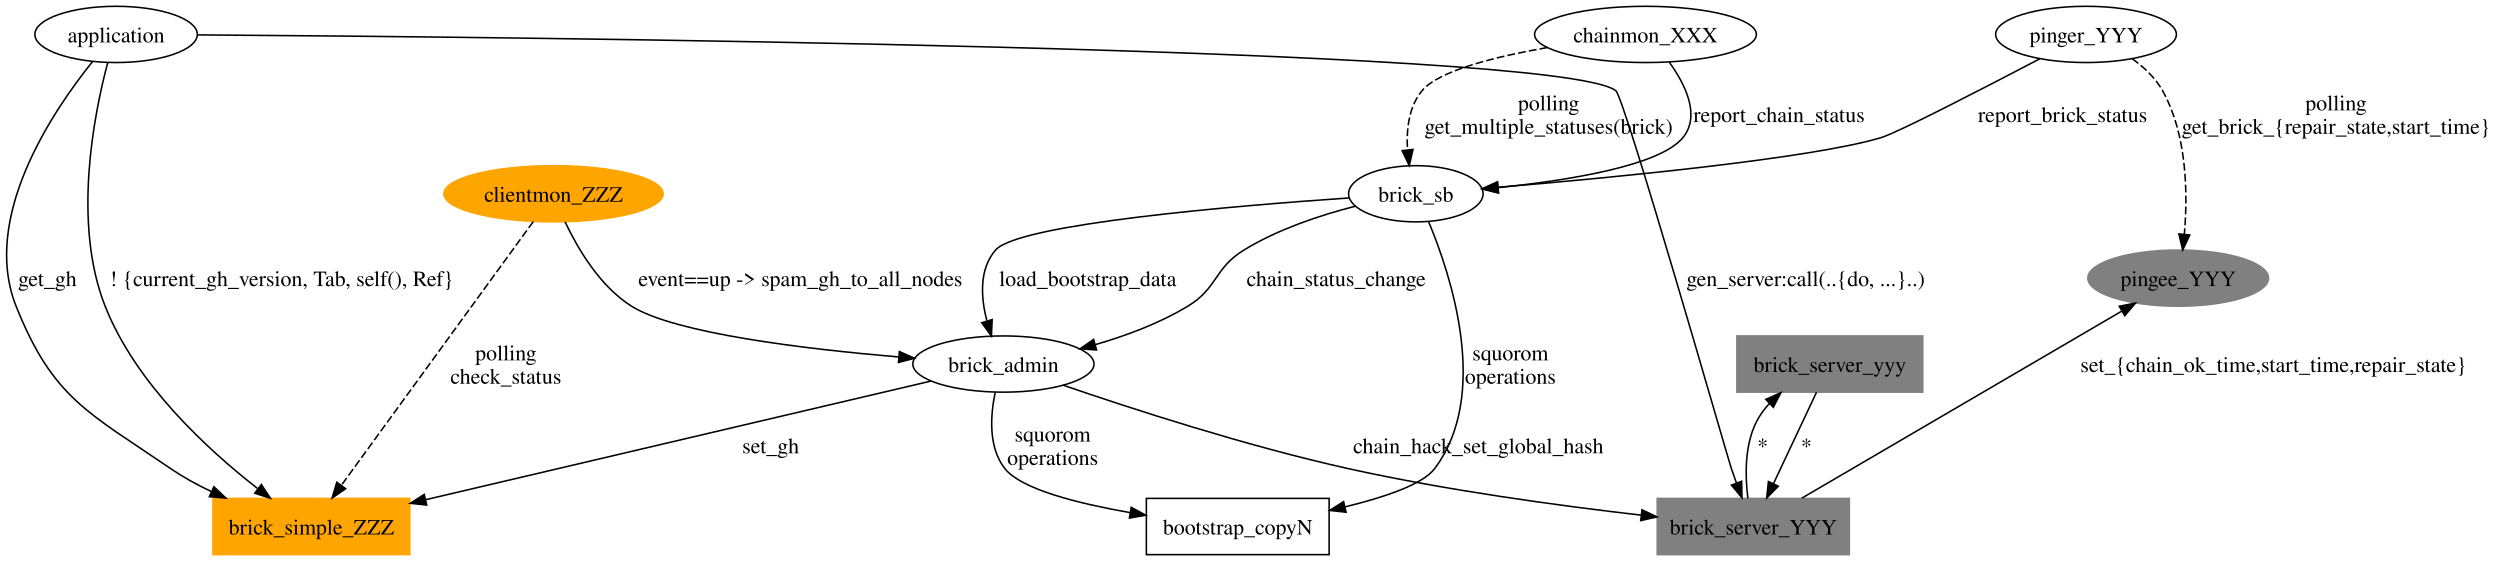
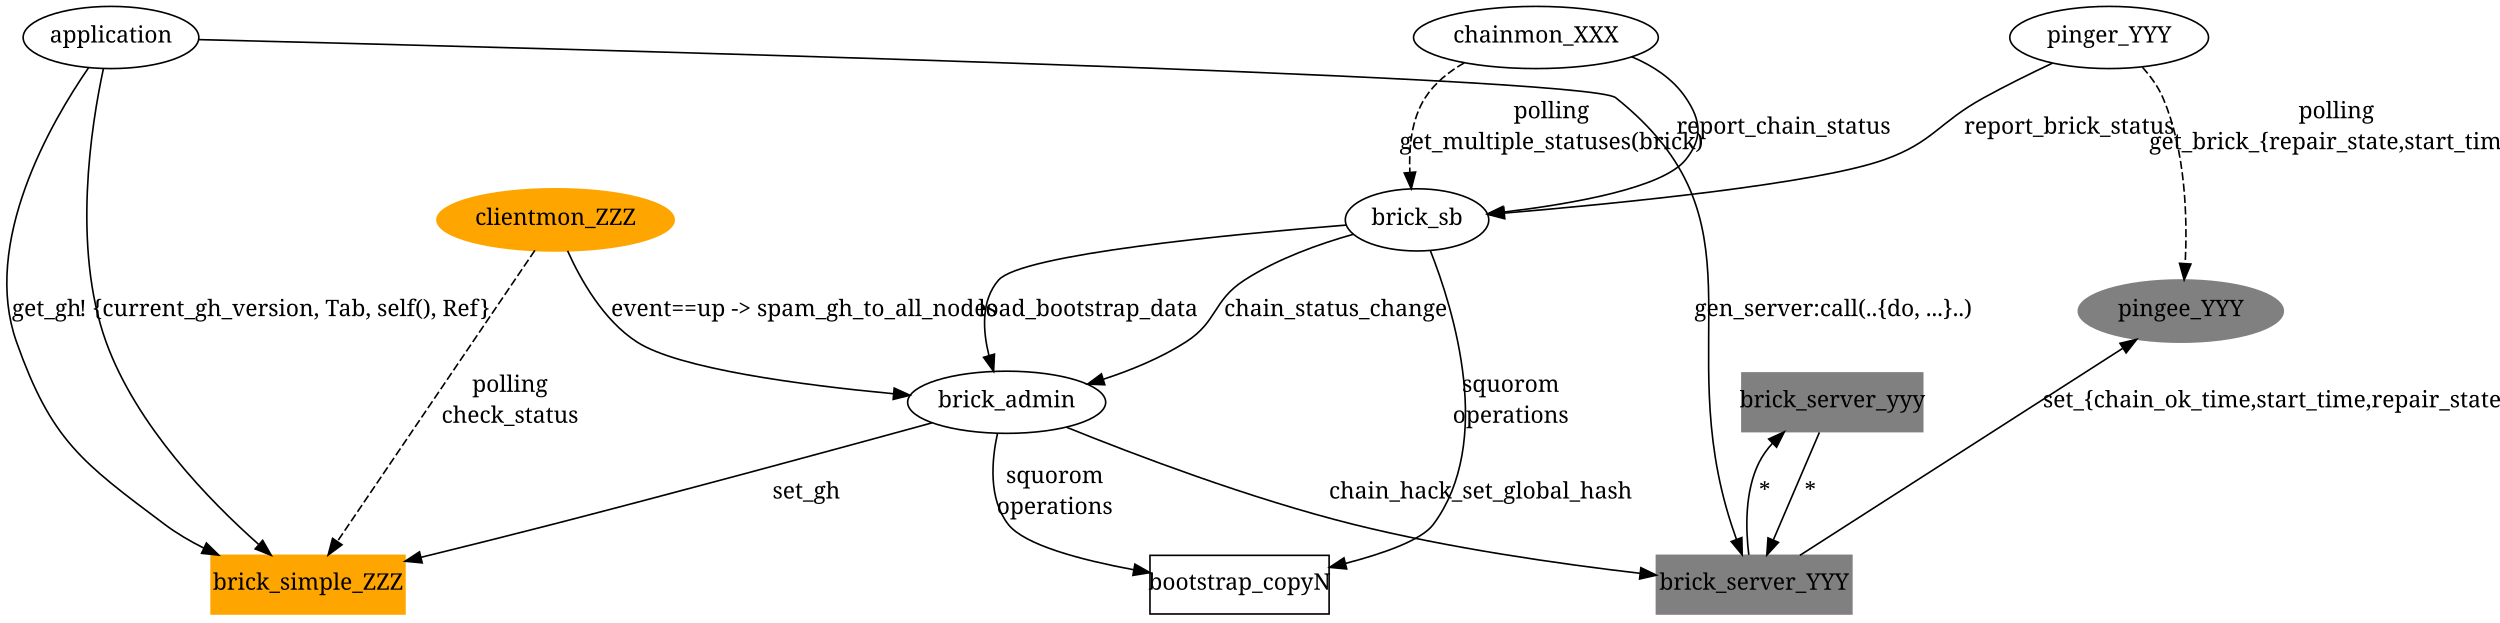
- <svg xmlns="http://www.w3.org/2000/svg" width="1600pt" height="360pt" viewBox="0.00 0.00 1600.32 360.00">
-   <g id="graph1" class="graph" transform="scale(1 1) rotate(0) translate(4 356)">
-     <polygon fill="white" stroke="white" points="-4,5 -4,-356 1597.32,-356 1597.32,5 -4,5" />
+ <svg xmlns="http://www.w3.org/2000/svg" width="1535pt" height="382pt" viewBox="0.00 0.00 1535.15 382.00">
+   <g id="graph1" class="graph" transform="scale(1 1) rotate(0) translate(4 378)">
+     <polygon fill="white" stroke="white" points="-4,5 -4,-378 1532.15,-378 1532.15,5 -4,5" />
    <g id="node2" class="node">
-       <ellipse fill="none" stroke="black" cx="1331.32" cy="-334" rx="57.845" ry="18" />
-       <text text-anchor="middle" x="1331.32" y="-328.9" font-family="Times,serif" font-size="14.00">pinger_YYY</text>
+       <ellipse fill="none" stroke="black" cx="1291.15" cy="-355" rx="61.018" ry="19.092" />
+       <text text-anchor="middle" x="1291.15" y="-351.9" font-family="Times Roman,serif" font-size="14.00">pinger_YYY</text>
    </g>
    <g id="node10" class="node">
-       <ellipse fill="grey" stroke="grey" cx="1390.32" cy="-178" rx="57.845" ry="18" />
-       <text text-anchor="middle" x="1390.32" y="-172.9" font-family="Times,serif" font-size="14.00">pingee_YYY</text>
+       <ellipse fill="grey" stroke="grey" cx="1335.15" cy="-187" rx="62.932" ry="19.092" />
+       <text text-anchor="middle" x="1335.15" y="-183.9" font-family="Times Roman,serif" font-size="14.00">pingee_YYY</text>
    </g>
    <g id="edge24" class="edge">
-       <path fill="none" stroke="black" stroke-dasharray="5,2" d="M1360.81,-318.495C1368.41,-313.048 1375.73,-306.199 1380.32,-298 1396.13,-269.745 1396.47,-231.757 1394.27,-206.154" />
-       <polygon fill="black" stroke="black" points="1397.73,-205.587 1393.21,-196.005 1390.77,-206.314 1397.73,-205.587" />
-       <text text-anchor="middle" x="1491.32" y="-285.4" font-family="Times,serif" font-size="14.00">polling</text>
-       <text text-anchor="middle" x="1491.32" y="-270.4" font-family="Times,serif" font-size="14.00">get_brick_{repair_state,start_time}</text>
+       <path fill="none" stroke="black" stroke-dasharray="5,2" d="M1311.61,-336.718C1316.54,-331.207 1321.23,-324.8 1324.15,-318 1338.24,-285.237 1339.22,-243.664 1337.86,-216.242" />
+       <polygon fill="black" stroke="black" points="1341.34,-215.881 1337.21,-206.123 1334.36,-216.326 1341.34,-215.881" />
+       <text text-anchor="middle" x="1430.65" y="-305.4" font-family="Times Roman,serif" font-size="14.00">polling</text>
+       <text text-anchor="middle" x="1430.65" y="-286.4" font-family="Times Roman,serif" font-size="14.00">get_brick_{repair_state,start_time}</text>
    </g>
    <g id="node21" class="node">
-       <ellipse fill="none" stroke="black" cx="902.316" cy="-232" rx="43.046" ry="18" />
-       <text text-anchor="middle" x="902.316" y="-226.9" font-family="Times,serif" font-size="14.00">brick_sb</text>
+       <ellipse fill="none" stroke="black" cx="866.15" cy="-243" rx="44.047" ry="19.092" />
+       <text text-anchor="middle" x="866.15" y="-239.9" font-family="Times Roman,serif" font-size="14.00">brick_sb</text>
    </g>
    <g id="edge22" class="edge">
-       <path fill="none" stroke="black" d="M1301.65,-318.369C1266.33,-299.872 1210.8,-271.168 1200.32,-268 1155.74,-254.53 1028.18,-242.323 955.214,-236.18" />
-       <polygon fill="black" stroke="black" points="955.118,-232.659 944.862,-235.318 954.537,-239.635 955.118,-232.659" />
-       <text text-anchor="middle" x="1316.32" y="-277.9" font-family="Times,serif" font-size="14.00">report_brick_status</text>
+       <path fill="none" stroke="black" d="M1256.25,-339.215C1242.91,-332.929 1227.67,-325.429 1214.15,-318 1186.16,-302.616 1183.23,-290.732 1153.15,-280 1111.38,-265.098 990.699,-253.151 919.832,-247.172" />
+       <polygon fill="black" stroke="black" points="920.009,-243.675 909.753,-246.333 919.429,-250.65 920.009,-243.675" />
+       <text text-anchor="middle" x="1266.65" y="-295.9" font-family="Times Roman,serif" font-size="14.00">report_brick_status</text>
    </g>
    <g id="node3" class="node">
-       <ellipse fill="none" stroke="black" cx="1049.32" cy="-334" rx="70.994" ry="18" />
-       <text text-anchor="middle" x="1049.32" y="-328.9" font-family="Times,serif" font-size="14.00">chainmon_XXX</text>
+       <ellipse fill="none" stroke="black" cx="939.15" cy="-355" rx="75.159" ry="19.092" />
+       <text text-anchor="middle" x="939.15" y="-351.9" font-family="Times Roman,serif" font-size="14.00">chainmon_XXX</text>
    </g>
    <g id="edge16" class="edge">
-       <path fill="none" stroke="black" stroke-dasharray="5,2" d="M986.437,-325.595C953.086,-319.752 916.857,-310.711 906.316,-298 897.786,-287.714 896.187,-273.136 896.979,-260.296" />
-       <polygon fill="black" stroke="black" points="900.491,-260.375 898.106,-250.052 893.533,-259.608 900.491,-260.375" />
-       <text text-anchor="middle" x="987.316" y="-285.4" font-family="Times,serif" font-size="14.00">polling</text>
-       <text text-anchor="middle" x="987.316" y="-270.4" font-family="Times,serif" font-size="14.00">get_multiple_statuses(brick)</text>
+       <path fill="none" stroke="black" stroke-dasharray="5,2" d="M895.143,-339.421C885.763,-334.064 876.948,-327.055 871.15,-318 862.6,-304.646 861.04,-287.073 861.76,-272.294" />
+       <polygon fill="black" stroke="black" points="865.265,-272.386 862.621,-262.126 858.29,-271.795 865.265,-272.386" />
+       <text text-anchor="middle" x="948.65" y="-305.4" font-family="Times Roman,serif" font-size="14.00">polling</text>
+       <text text-anchor="middle" x="948.65" y="-286.4" font-family="Times Roman,serif" font-size="14.00">get_multiple_statuses(brick)</text>
    </g>
    <g id="edge18" class="edge">
-       <path fill="none" stroke="black" d="M1064.6,-316.153C1074.89,-301.882 1084.69,-282.012 1073.32,-268 1058.6,-249.859 999.703,-240.516 955.111,-235.951" />
-       <polygon fill="black" stroke="black" points="955.269,-232.45 944.978,-234.97 954.594,-239.418 955.269,-232.45" />
-       <text text-anchor="middle" x="1134.82" y="-277.9" font-family="Times,serif" font-size="14.00">report_chain_status</text>
+       <path fill="none" stroke="black" d="M997.926,-343.168C1010.97,-337.697 1023.25,-329.697 1031.15,-318 1040.61,-304.006 1041.71,-293.184 1031.15,-280 1017.26,-262.655 962.115,-252.886 919.352,-247.798" />
+       <polygon fill="black" stroke="black" points="919.665,-244.311 909.334,-246.663 918.876,-251.267 919.665,-244.311" />
+       <text text-anchor="middle" x="1091.15" y="-295.9" font-family="Times Roman,serif" font-size="14.00">report_chain_status</text>
    </g>
    <g id="node4" class="node">
-       <ellipse fill="none" stroke="black" cx="70.317" cy="-334" rx="51.995" ry="18" />
-       <text text-anchor="middle" x="70.317" y="-328.9" font-family="Times,serif" font-size="14.00">application</text>
+       <ellipse fill="none" stroke="black" cx="64.15" cy="-355" rx="53.948" ry="19.092" />
+       <text text-anchor="middle" x="64.15" y="-351.9" font-family="Times Roman,serif" font-size="14.00">application</text>
    </g>
    <g id="node9" class="node">
-       <polygon fill="grey" stroke="grey" points="1056.82,-1 1056.82,-37 1179.82,-37 1179.82,-1 1056.82,-1" />
-       <text text-anchor="middle" x="1118.32" y="-13.9" font-family="Times,serif" font-size="14.00">brick_server_YYY</text>
+       <polygon fill="grey" stroke="grey" points="1013.15,-1 1013.15,-37 1133.15,-37 1133.15,-1 1013.15,-1" />
+       <text text-anchor="middle" x="1073.15" y="-15.9" font-family="Times Roman,serif" font-size="14.00">brick_server_YYY</text>
    </g>
    <g id="edge42" class="edge">
-       <path fill="none" stroke="black" d="M122.413,-333.706C317.302,-332.393 994.129,-325.84 1030.32,-298 1035.89,-293.714 1102.04,-62.652 1104.32,-56 1105.33,-53.041 1106.42,-49.964 1107.54,-46.905" />
-       <polygon fill="black" stroke="black" points="1110.88,-47.951 1111.1,-37.358 1104.32,-45.503 1110.88,-47.951" />
-       <text text-anchor="middle" x="1151.82" y="-172.9" font-family="Times,serif" font-size="14.00">gen_server:call(..{do, ...}..)</text>
+       <path fill="none" stroke="black" d="M118.053,-353.698C313.026,-348.879 971.047,-331.637 988.15,-318 1082.48,-242.79 1021.98,-170.776 1059.15,-56 1060.11,-53.025 1061.18,-49.938 1062.27,-46.873" />
+       <polygon fill="black" stroke="black" points="1065.62,-47.912 1065.82,-37.319 1059.06,-45.479 1065.62,-47.912" />
+       <text text-anchor="middle" x="1121.65" y="-183.9" font-family="Times Roman,serif" font-size="14.00">gen_server:call(..{do, ...}..)</text>
    </g>
    <g id="node17" class="node">
-       <polygon fill="orange" stroke="orange" points="132.316,-1 132.316,-37 258.316,-37 258.316,-1 132.316,-1" />
-       <text text-anchor="middle" x="195.316" y="-13.9" font-family="Times,serif" font-size="14.00">brick_simple_ZZZ</text>
+       <polygon fill="orange" stroke="orange" points="125.65,-1 125.65,-37 244.65,-37 244.65,-1 125.65,-1" />
+       <text text-anchor="middle" x="185.15" y="-15.9" font-family="Times Roman,serif" font-size="14.00">brick_simple_ZZZ</text>
    </g>
    <g id="edge38" class="edge">
-       <path fill="none" stroke="black" d="M64.952,-315.92C56.29,-283.394 42.212,-213.425 63.316,-160 82.825,-110.616 128.704,-68.377 160.866,-43.339" />
-       <polygon fill="black" stroke="black" points="163.295,-45.889 169.131,-37.046 159.054,-40.32 163.295,-45.889" />
-       <text text-anchor="middle" x="176.316" y="-172.9" font-family="Times,serif" font-size="14.00">! {current_gh_version, Tab, self(), Ref}</text>
+       <path fill="none" stroke="black" d="M59.53,-335.963C52.046,-301.315 40.112,-226.167 61.15,-168 79.695,-116.724 124.435,-70.669 154.785,-43.766" />
+       <polygon fill="black" stroke="black" points="157.293,-46.223 162.547,-37.023 152.702,-40.939 157.293,-46.223" />
+       <text text-anchor="middle" x="170.65" y="-183.9" font-family="Times Roman,serif" font-size="14.00">! {current_gh_version, Tab, self(), Ref}</text>
    </g>
    <g id="edge40" class="edge">
-       <path fill="none" stroke="black" d="M55.221,-316.59C29.863,-285.126 -16.389,-216.784 6.316,-160 30.01,-100.745 52.648,-92.035 105.316,-56 113.285,-50.548 122.18,-45.687 131.192,-41.424" />
-       <polygon fill="black" stroke="black" points="132.906,-44.49 140.592,-37.198 130.036,-38.106 132.906,-44.49" />
-       <text text-anchor="middle" x="26.317" y="-172.9" font-family="Times,serif" font-size="14.00">get_gh</text>
+       <path fill="none" stroke="black" d="M50.447,-336.523C27.181,-302.776 -15.515,-229.021 6.15,-168 27.609,-107.559 45.831,-94.469 97.15,-56 104.454,-50.525 112.689,-45.693 121.115,-41.481" />
+       <polygon fill="black" stroke="black" points="122.746,-44.582 130.299,-37.153 119.761,-38.25 122.746,-44.582" />
+       <text text-anchor="middle" x="24.65" y="-183.9" font-family="Times Roman,serif" font-size="14.00">get_gh</text>
    </g>
    <g id="node6" class="node">
-       <polygon fill="none" stroke="black" points="729.816,-1 729.816,-37 846.816,-37 846.816,-1 729.816,-1" />
-       <text text-anchor="middle" x="788.316" y="-13.9" font-family="Times,serif" font-size="14.00">bootstrap_copyN</text>
+       <polygon fill="none" stroke="black" points="702.15,-1 702.15,-37 812.15,-37 812.15,-1 702.15,-1" />
+       <text text-anchor="middle" x="757.15" y="-15.9" font-family="Times Roman,serif" font-size="14.00">bootstrap_copyN</text>
    </g>
    <g id="edge6" class="edge">
-       <path fill="none" stroke="black" d="M1149.36,-37.145C1200.04,-66.773 1300.3,-125.381 1354.13,-156.848" />
-       <polygon fill="black" stroke="black" points="1352.59,-160.001 1362.99,-162.026 1356.12,-153.958 1352.59,-160.001" />
-       <text text-anchor="middle" x="1451.32" y="-117.9" font-family="Times,serif" font-size="14.00">set_{chain_ok_time,start_time,repair_state}</text>
+       <path fill="none" stroke="black" d="M1101.24,-37.011C1149.18,-67.75 1246.7,-130.287 1299.42,-164.088" />
+       <polygon fill="black" stroke="black" points="1297.79,-167.202 1308.1,-169.654 1301.57,-161.31 1297.79,-167.202" />
+       <text text-anchor="middle" x="1394.15" y="-127.9" font-family="Times Roman,serif" font-size="14.00">set_{chain_ok_time,start_time,repair_state}</text>
    </g>
    <g id="node11" class="node">
-       <polygon fill="grey" stroke="grey" points="1107.82,-105 1107.82,-141 1226.82,-141 1226.82,-105 1107.82,-105" />
-       <text text-anchor="middle" x="1167.32" y="-117.9" font-family="Times,serif" font-size="14.00">brick_server_yyy</text>
+       <polygon fill="grey" stroke="grey" points="1065.65,-113 1065.65,-149 1176.65,-149 1176.65,-113 1065.65,-113" />
+       <text text-anchor="middle" x="1121.15" y="-127.9" font-family="Times Roman,serif" font-size="14.00">brick_server_yyy</text>
    </g>
    <g id="edge8" class="edge">
-       <path fill="none" stroke="black" d="M1114.87,-37.077C1113.09,-51.169 1112.67,-70.828 1120.32,-86 1122.48,-90.295 1125.4,-94.246 1128.73,-97.839" />
-       <polygon fill="black" stroke="black" points="1126.35,-100.405 1136.04,-104.703 1131.14,-95.304 1126.35,-100.405" />
-       <text text-anchor="middle" x="1124.32" y="-65.9" font-family="Times,serif" font-size="14.00">*</text>
+       <path fill="none" stroke="black" d="M1069.87,-37.295C1067.93,-53.148 1067.33,-76.263 1076.15,-94 1078.29,-98.302 1081.18,-102.281 1084.48,-105.91" />
+       <polygon fill="black" stroke="black" points="1082.06,-108.442 1091.69,-112.856 1086.92,-103.399 1082.06,-108.442" />
+       <text text-anchor="middle" x="1079.65" y="-71.9" font-family="Times Roman,serif" font-size="14.00">*</text>
    </g>
    <g id="edge10" class="edge">
-       <path fill="none" stroke="black" d="M1158.78,-104.885C1151.17,-88.729 1139.92,-64.843 1131.21,-46.36" />
-       <polygon fill="black" stroke="black" points="1134.35,-44.811 1126.92,-37.257 1128.01,-47.795 1134.35,-44.811" />
-       <text text-anchor="middle" x="1152.32" y="-65.9" font-family="Times,serif" font-size="14.00">*</text>
+       <path fill="none" stroke="black" d="M1113.22,-112.505C1105.54,-94.565 1093.77,-67.12 1084.98,-46.597" />
+       <polygon fill="black" stroke="black" points="1088.09,-44.963 1080.93,-37.15 1081.65,-47.721 1088.09,-44.963" />
+       <text text-anchor="middle" x="1107.65" y="-71.9" font-family="Times Roman,serif" font-size="14.00">*</text>
    </g>
    <g id="node18" class="node">
-       <ellipse fill="orange" stroke="orange" cx="350.316" cy="-232" rx="70.194" ry="18" />
-       <text text-anchor="middle" x="350.316" y="-226.9" font-family="Times,serif" font-size="14.00">clientmon_ZZZ</text>
+       <ellipse fill="orange" stroke="orange" cx="337.15" cy="-243" rx="72.832" ry="19.092" />
+       <text text-anchor="middle" x="337.15" y="-239.9" font-family="Times Roman,serif" font-size="14.00">clientmon_ZZZ</text>
    </g>
    <g id="edge14" class="edge">
-       <path fill="none" stroke="black" stroke-dasharray="5,2" d="M337.368,-214.206C310.083,-176.712 246.564,-89.424 214.525,-45.396" />
-       <polygon fill="black" stroke="black" points="217.271,-43.221 208.557,-37.195 211.611,-47.34 217.271,-43.221" />
-       <text text-anchor="middle" x="319.816" y="-125.4" font-family="Times,serif" font-size="14.00">polling</text>
-       <text text-anchor="middle" x="319.816" y="-110.4" font-family="Times,serif" font-size="14.00">check_status</text>
+       <path fill="none" stroke="black" stroke-dasharray="5,2" d="M324.452,-224.287C297.495,-184.561 234.469,-91.681 203.285,-45.725" />
+       <polygon fill="black" stroke="black" points="206.004,-43.499 197.493,-37.189 200.212,-47.429 206.004,-43.499" />
+       <text text-anchor="middle" x="309.15" y="-137.4" font-family="Times Roman,serif" font-size="14.00">polling</text>
+       <text text-anchor="middle" x="309.15" y="-118.4" font-family="Times Roman,serif" font-size="14.00">check_status</text>
    </g>
    <g id="node24" class="node">
-       <ellipse fill="none" stroke="black" cx="638.316" cy="-123" rx="57.995" ry="18" />
-       <text text-anchor="middle" x="638.316" y="-117.9" font-family="Times,serif" font-size="14.00">brick_admin</text>
+       <ellipse fill="none" stroke="black" cx="614.15" cy="-131" rx="60.811" ry="19.092" />
+       <text text-anchor="middle" x="614.15" y="-127.9" font-family="Times Roman,serif" font-size="14.00">brick_admin</text>
    </g>
    <g id="edge20" class="edge">
-       <path fill="none" stroke="black" d="M357.726,-214.031C365.663,-197.19 379.932,-172.752 400.316,-160 428.089,-142.626 511.022,-132.659 571.189,-127.541" />
-       <polygon fill="black" stroke="black" points="571.709,-131.01 581.388,-126.7 571.134,-124.033 571.709,-131.01" />
-       <text text-anchor="middle" x="508.316" y="-172.9" font-family="Times,serif" font-size="14.00">event==up -&gt; spam_gh_to_all_nodes</text>
+       <path fill="none" stroke="black" d="M344.532,-223.995C352.368,-206.498 366.494,-181.303 387.15,-168 412.643,-151.581 487.788,-141.621 544.696,-136.235" />
+       <polygon fill="black" stroke="black" points="545.096,-139.713 554.735,-135.314 544.457,-132.742 545.096,-139.713" />
+       <text text-anchor="middle" x="489.65" y="-183.9" font-family="Times Roman,serif" font-size="14.00">event==up -&gt; spam_gh_to_all_nodes</text>
    </g>
    <g id="edge26" class="edge">
-       <path fill="none" stroke="black" d="M910.504,-214.104C924.913,-179.634 950.058,-103.271 914.316,-56 906.76,-46.006 882.467,-37.773 857.201,-31.632" />
-       <polygon fill="black" stroke="black" points="857.656,-28.145 847.124,-29.298 856.076,-34.964 857.656,-28.145" />
-       <text text-anchor="middle" x="962.816" y="-125.4" font-family="Times,serif" font-size="14.00">squorom</text>
-       <text text-anchor="middle" x="962.816" y="-110.4" font-family="Times,serif" font-size="14.00">operations</text>
+       <path fill="none" stroke="black" d="M874.246,-224.315C888.631,-187.911 913.773,-106.623 876.15,-56 869.061,-46.461 846.14,-38.295 822.281,-32.081" />
+       <polygon fill="black" stroke="black" points="822.954,-28.642 812.405,-29.625 821.265,-35.435 822.954,-28.642" />
+       <text text-anchor="middle" x="923.65" y="-137.4" font-family="Times Roman,serif" font-size="14.00">squorom</text>
+       <text text-anchor="middle" x="923.65" y="-118.4" font-family="Times Roman,serif" font-size="14.00">operations</text>
    </g>
    <g id="edge28" class="edge">
-       <path fill="none" stroke="black" d="M859.697,-229.336C787.612,-224.392 647.978,-212.754 633.316,-196 622.713,-183.883 623.835,-165.869 627.671,-150.769" />
-       <polygon fill="black" stroke="black" points="631.115,-151.472 630.65,-140.888 624.412,-149.452 631.115,-151.472" />
-       <text text-anchor="middle" x="692.316" y="-172.9" font-family="Times,serif" font-size="14.00">load_bootstrap_data</text>
+       <path fill="none" stroke="black" d="M822.652,-239.812C753.021,-234.262 622.912,-221.885 609.15,-206 598.356,-193.54 599.432,-175.114 603.292,-159.644" />
+       <polygon fill="black" stroke="black" points="606.666,-160.579 606.134,-149.997 599.951,-158.601 606.666,-160.579" />
+       <text text-anchor="middle" x="664.15" y="-183.9" font-family="Times Roman,serif" font-size="14.00">load_bootstrap_data</text>
    </g>
    <g id="edge30" class="edge">
-       <path fill="none" stroke="black" d="M863.495,-224.03C841.518,-218.392 814.147,-209.41 792.316,-196 773.036,-184.157 775.67,-171.723 756.316,-160 738.329,-149.105 716.832,-141.13 697.143,-135.436" />
-       <polygon fill="black" stroke="black" points="697.915,-132.019 687.344,-132.743 696.059,-138.768 697.915,-132.019" />
-       <text text-anchor="middle" x="851.316" y="-172.9" font-family="Times,serif" font-size="14.00">chain_status_change</text>
+       <path fill="none" stroke="black" d="M827.106,-234.174C806.154,-228.291 780.526,-219.18 760.15,-206 740.616,-193.365 743.756,-180.524 724.15,-168 708.891,-158.253 690.791,-150.79 673.724,-145.208" />
+       <polygon fill="black" stroke="black" points="674.412,-141.757 663.824,-142.136 672.337,-148.442 674.412,-141.757" />
+       <text text-anchor="middle" x="816.15" y="-183.9" font-family="Times Roman,serif" font-size="14.00">chain_status_change</text>
    </g>
    <g id="edge32" class="edge">
-       <path fill="none" stroke="black" d="M633.045,-104.784C629.967,-90.044 628.537,-69.574 639.316,-56 649.689,-42.939 685.527,-33.806 719.455,-27.881" />
-       <polygon fill="black" stroke="black" points="720.132,-31.317 729.421,-26.22 718.981,-24.412 720.132,-31.317" />
-       <text text-anchor="middle" x="669.816" y="-73.4" font-family="Times,serif" font-size="14.00">squorom</text>
-       <text text-anchor="middle" x="669.816" y="-58.4" font-family="Times,serif" font-size="14.00">operations</text>
+       <path fill="none" stroke="black" d="M608.538,-111.963C604.905,-95.409 602.862,-71.683 615.15,-56 625.046,-43.37 659.586,-34.21 692.12,-28.164" />
+       <polygon fill="black" stroke="black" points="692.889,-31.583 702.123,-26.388 691.665,-24.691 692.889,-31.583" />
+       <text text-anchor="middle" x="643.65" y="-81.4" font-family="Times Roman,serif" font-size="14.00">squorom</text>
+       <text text-anchor="middle" x="643.65" y="-62.4" font-family="Times Roman,serif" font-size="14.00">operations</text>
    </g>
    <g id="edge36" class="edge">
-       <path fill="none" stroke="black" d="M676.568,-109.455C720.262,-94.442 794.144,-70.446 859.316,-56 921.885,-42.131 994.159,-32.311 1046.43,-26.289" />
-       <polygon fill="black" stroke="black" points="1047.07,-29.739 1056.61,-25.135 1046.28,-22.784 1047.07,-29.739" />
-       <text text-anchor="middle" x="942.316" y="-65.9" font-family="Times,serif" font-size="14.00">chain_hack_set_global_hash</text>
+       <path fill="none" stroke="black" d="M650.823,-115.689C692.759,-98.749 763.807,-71.765 827.15,-56 885.67,-41.436 953.536,-31.752 1003.14,-25.957" />
+       <polygon fill="black" stroke="black" points="1003.59,-29.429 1013.13,-24.815 1002.8,-22.474 1003.59,-29.429" />
+       <text text-anchor="middle" x="905.15" y="-71.9" font-family="Times Roman,serif" font-size="14.00">chain_hack_set_global_hash</text>
    </g>
    <g id="edge34" class="edge">
-       <path fill="none" stroke="black" d="M591.745,-112.067C514.691,-93.977 360.096,-57.684 268.387,-36.154" />
-       <polygon fill="black" stroke="black" points="269.155,-32.739 258.619,-33.861 267.555,-39.554 269.155,-32.739" />
-       <text text-anchor="middle" x="489.316" y="-65.9" font-family="Times,serif" font-size="14.00">set_gh</text>
+       <path fill="none" stroke="black" d="M568.313,-118.365C513.095,-103.217 417.476,-77.216 335.15,-56 308.896,-49.234 279.988,-42.042 254.616,-35.816" />
+       <polygon fill="black" stroke="black" points="255.259,-32.37 244.714,-33.391 253.594,-39.169 255.259,-32.37" />
+       <text text-anchor="middle" x="491.15" y="-71.9" font-family="Times Roman,serif" font-size="14.00">set_gh</text>
    </g>
  </g>
</svg>
